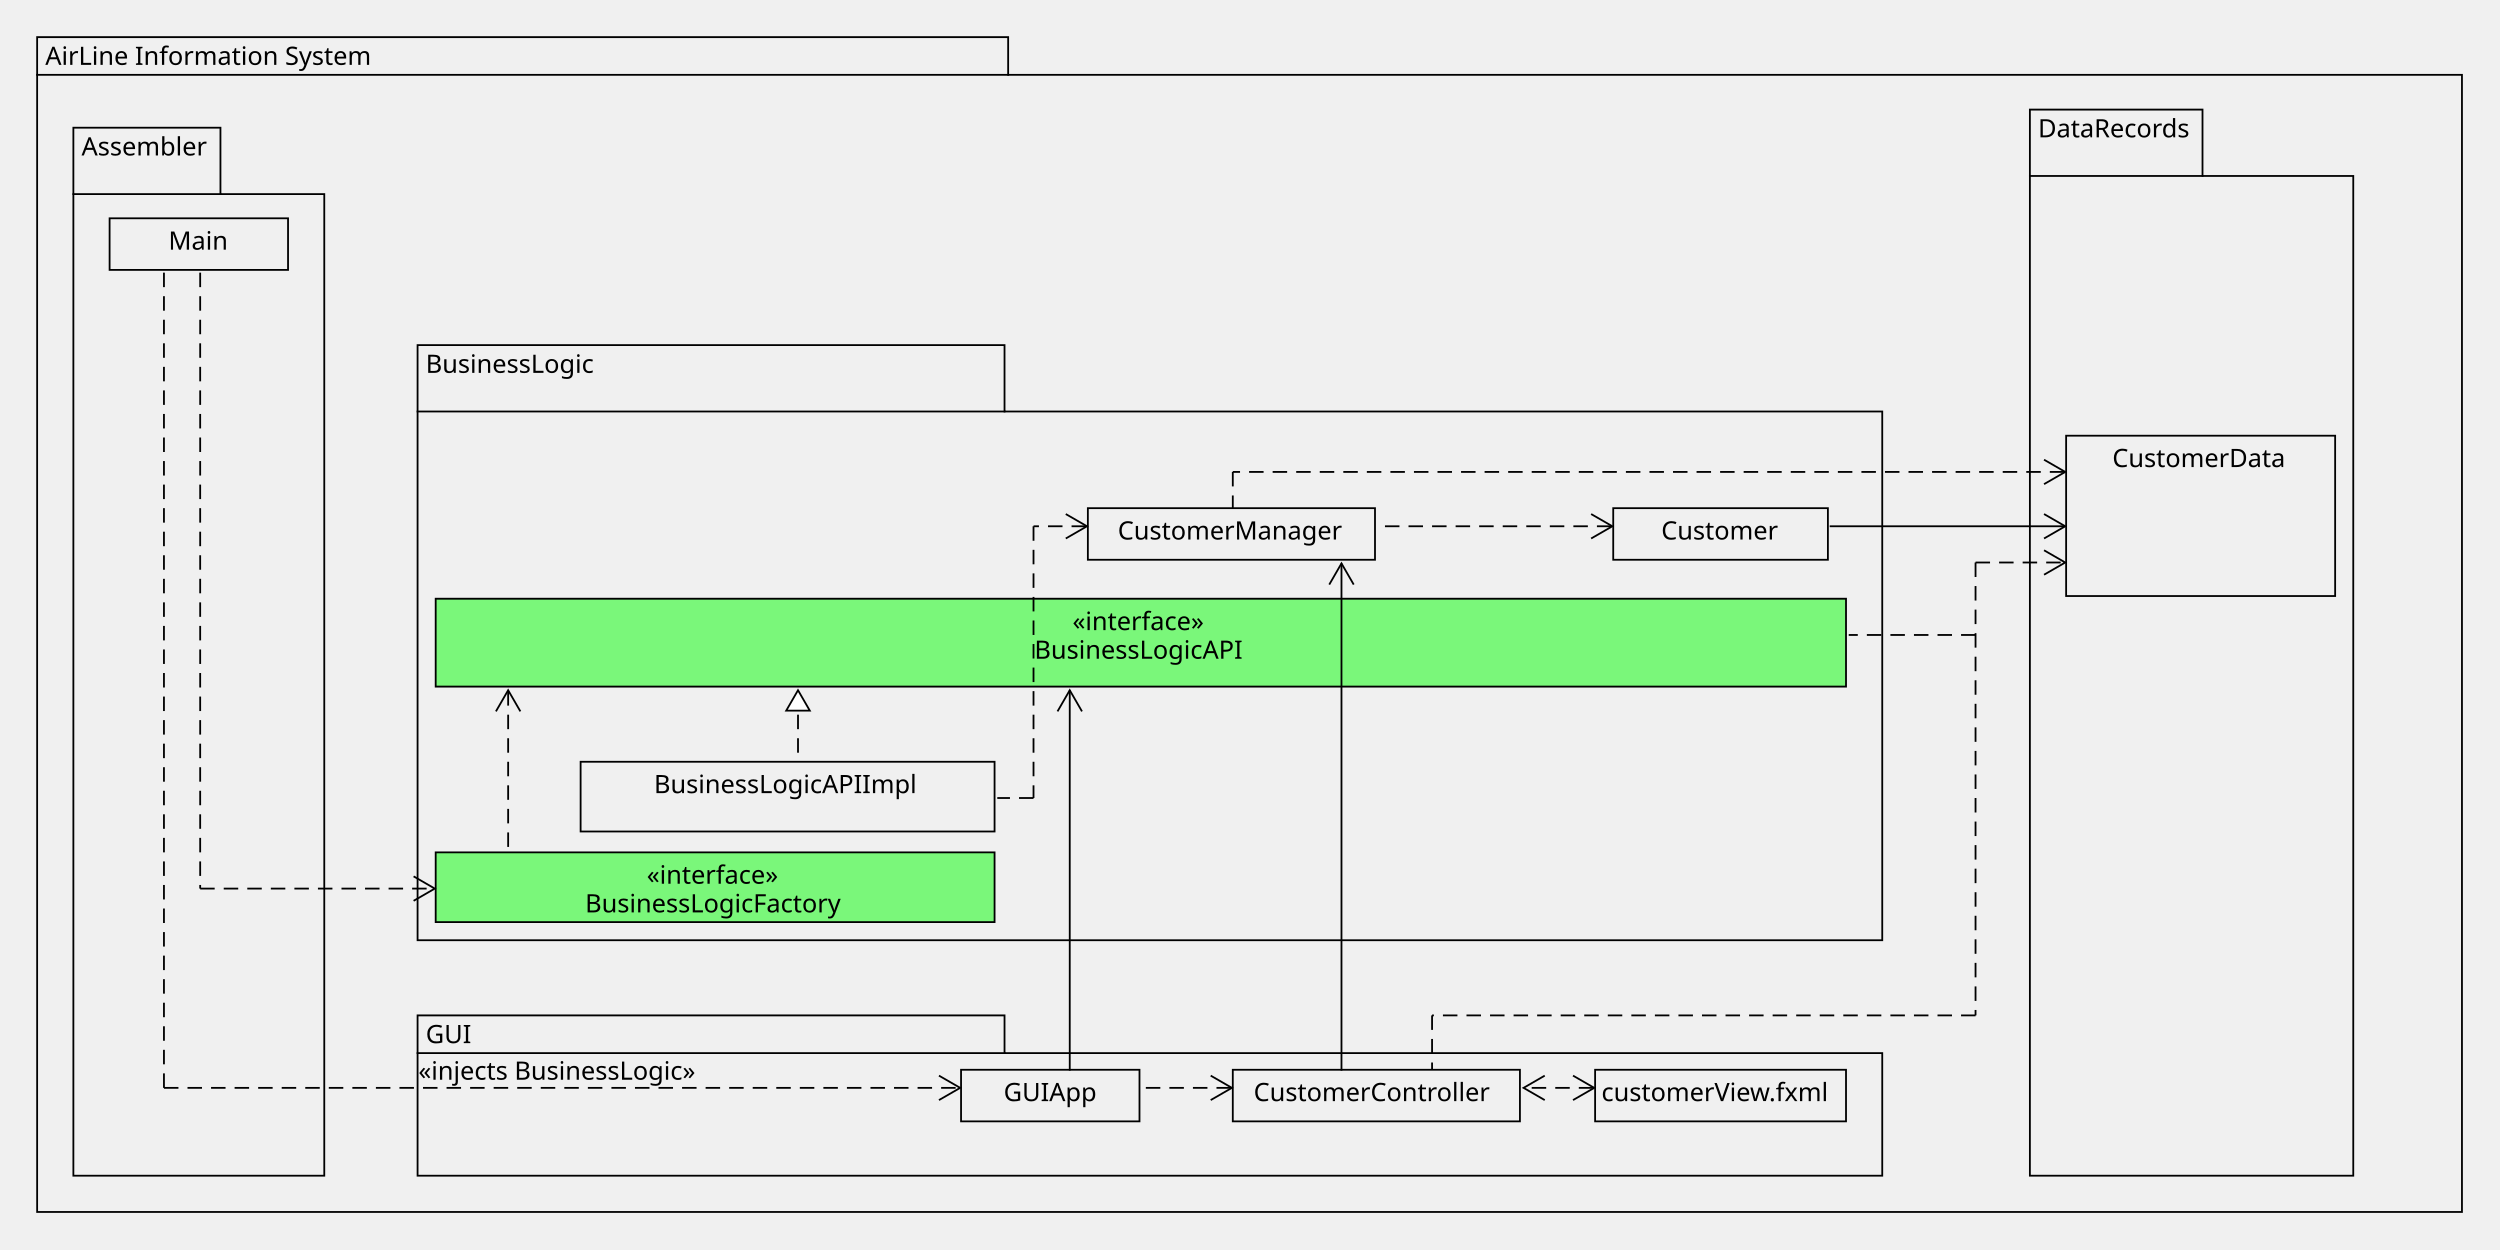
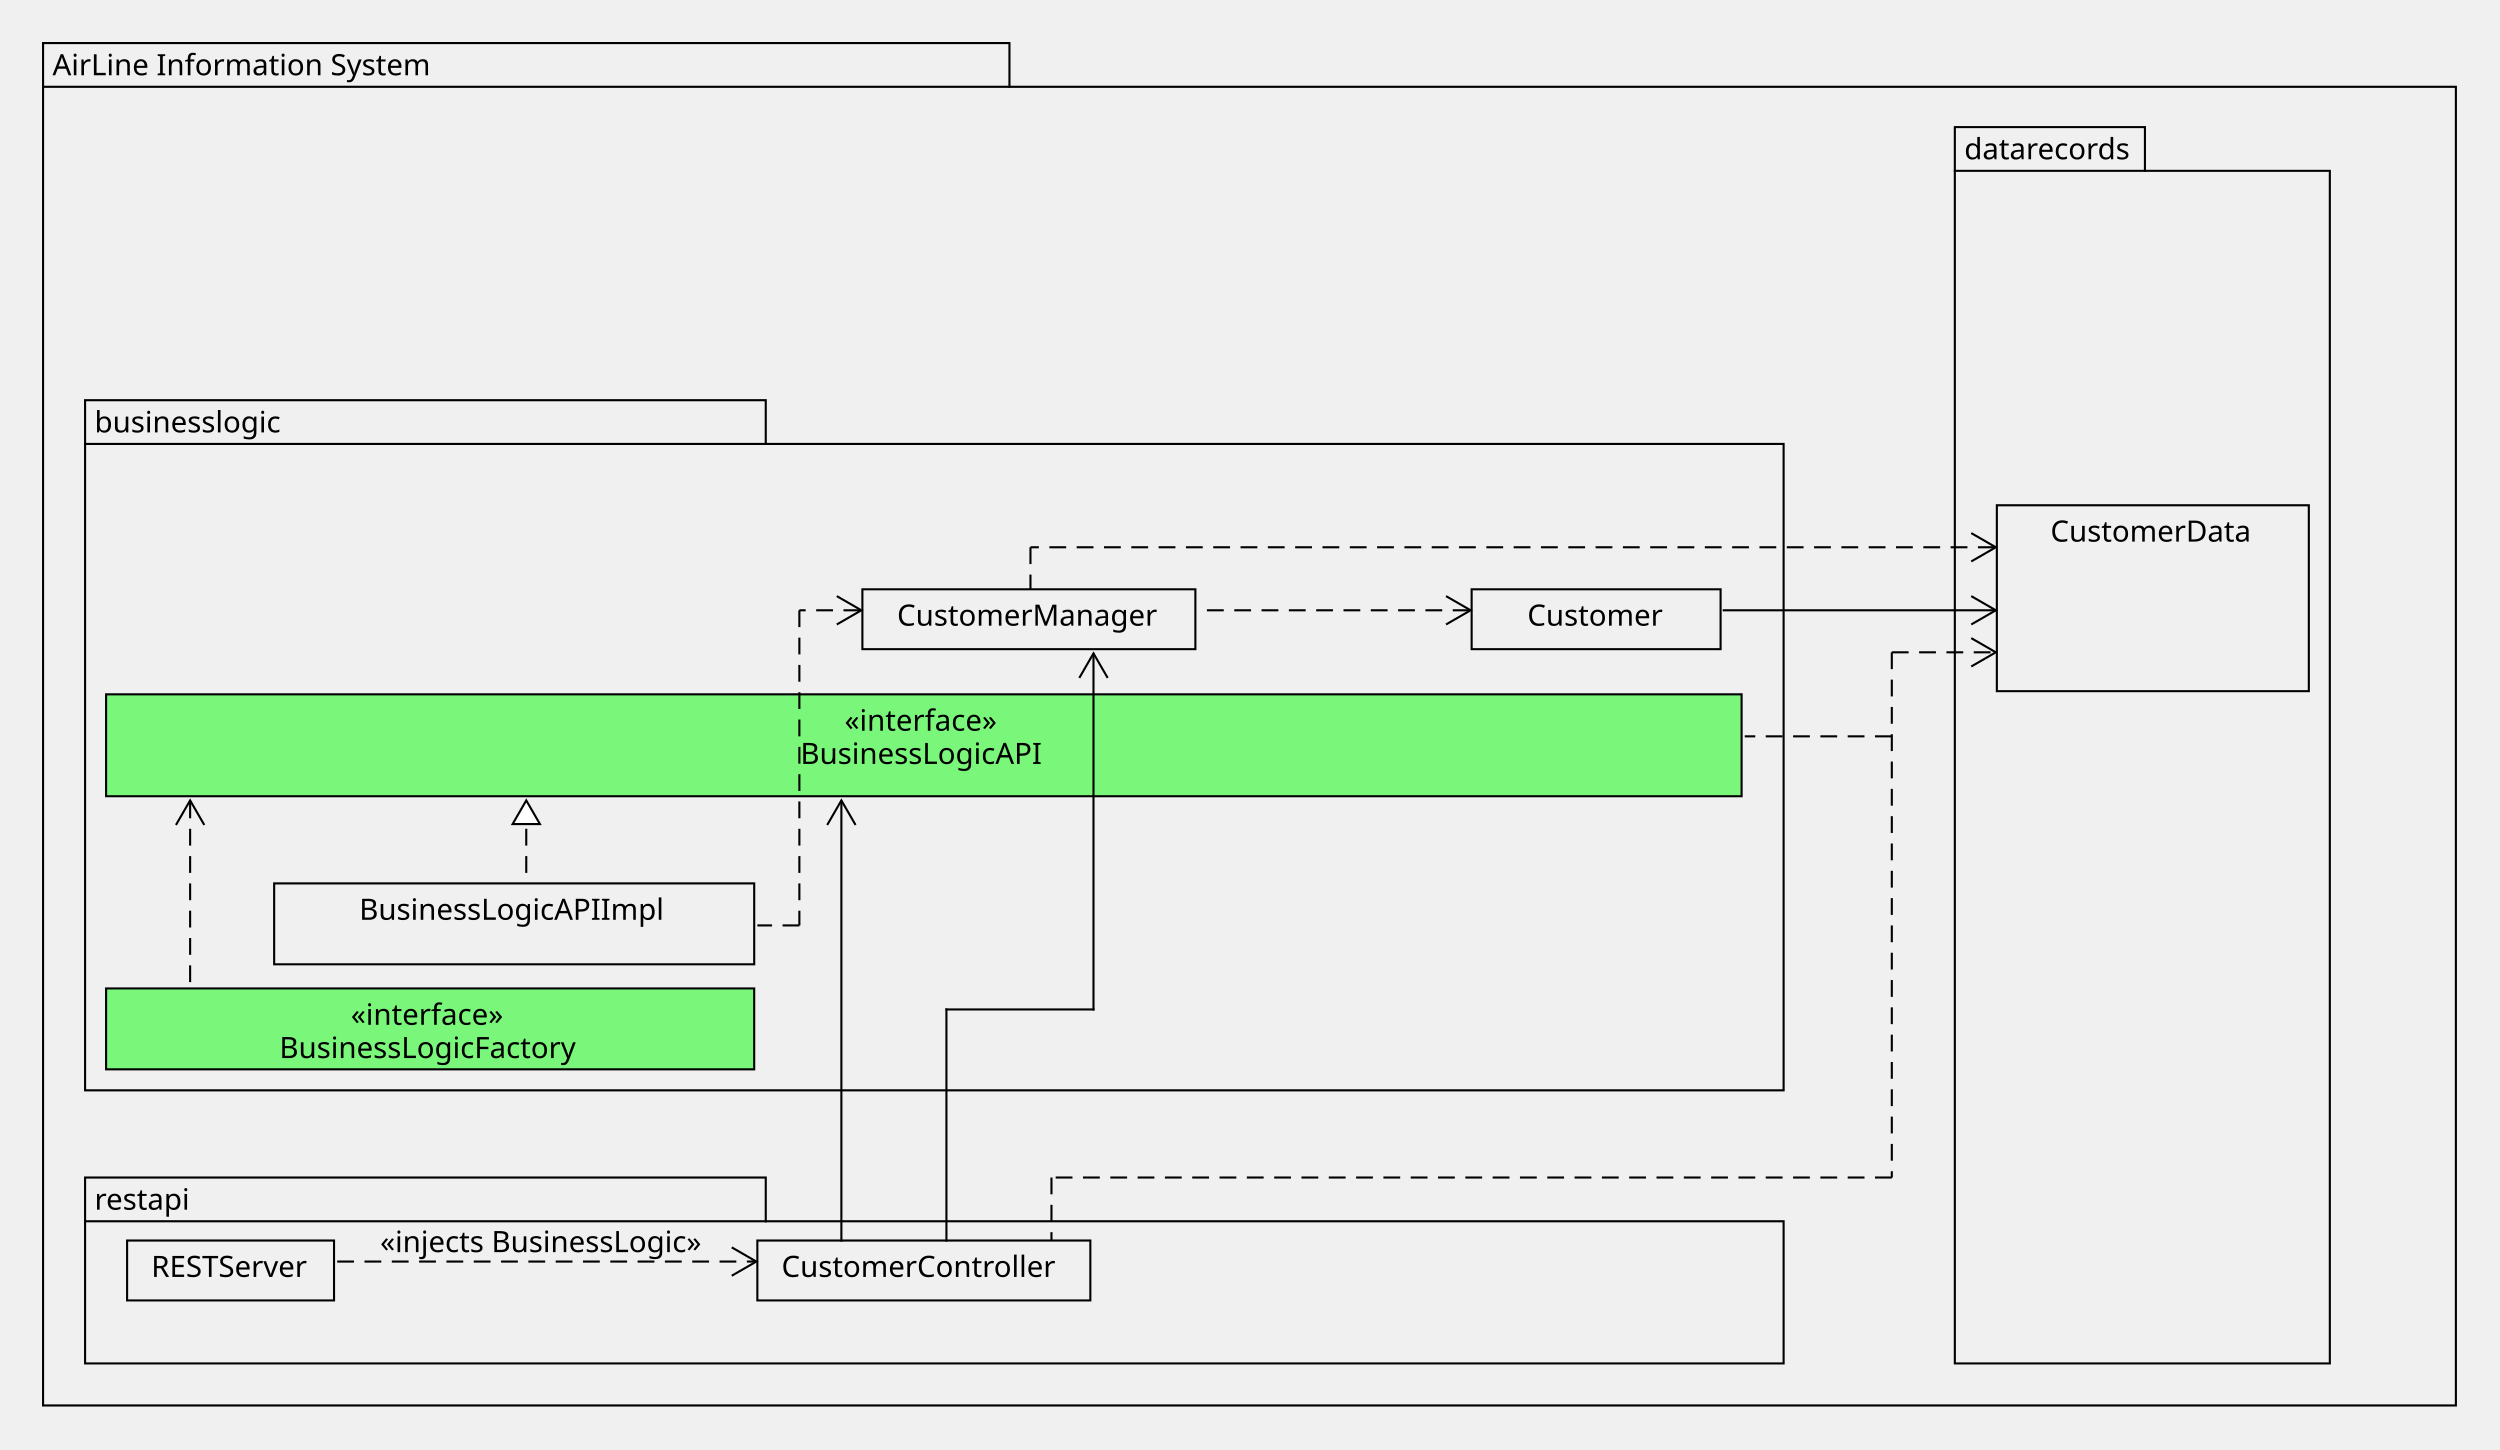
- <svg xmlns="http://www.w3.org/2000/svg" fill-opacity="1" color-rendering="auto" color-interpolation="auto" text-rendering="auto" stroke="currentColor" stroke-linecap="square" width="1380" stroke-miterlimit="10" shape-rendering="auto" stroke-opacity="1" fill="currentColor" stroke-dasharray="none" font-weight="normal" stroke-width="1" viewBox="-20 70 1380 690" height="690" font-family="'Dialog'" font-style="normal" stroke-linejoin="miter" font-size="12px" stroke-dashoffset="0" image-rendering="auto">
+ <svg xmlns="http://www.w3.org/2000/svg" fill-opacity="1" color-rendering="auto" color-interpolation="auto" text-rendering="auto" stroke="black" stroke-linecap="square" width="1190" stroke-miterlimit="10" shape-rendering="auto" stroke-opacity="1" fill="black" stroke-dasharray="none" font-weight="normal" stroke-width="1" viewBox="10 -20 1190 690" height="690" font-family="'Dialog'" font-style="normal" stroke-linejoin="miter" font-size="12px" stroke-dashoffset="0" image-rendering="auto">
  <defs id="genericDefs" />
  <g>
    <defs id="defs1">
      <clipPath clipPathUnits="userSpaceOnUse" id="clipPath1">
        <path d="M0 0 L2147483647 0 L2147483647 2147483647 L0 2147483647 L0 0 Z" />
      </clipPath>
      <clipPath clipPathUnits="userSpaceOnUse" id="clipPath2">
        <path d="M0 0 L0 40 L230 40 L230 0 Z" />
      </clipPath>
      <clipPath clipPathUnits="userSpaceOnUse" id="clipPath3">
        <path d="M0 0 L0 40 L310 40 L310 0 Z" />
      </clipPath>
      <clipPath clipPathUnits="userSpaceOnUse" id="clipPath4">
        <path d="M0 0 L0 30 L100 30 L100 0 Z" />
      </clipPath>
      <clipPath clipPathUnits="userSpaceOnUse" id="clipPath5">
-         <path d="M0 0 L0 580 L140 580 L140 0 Z" />
+         <path d="M0 0 L0 90 L150 90 L150 0 Z" />
      </clipPath>
      <clipPath clipPathUnits="userSpaceOnUse" id="clipPath6">
-         <path d="M0 0 L0 90 L150 90 L150 0 Z" />
+         <path d="M0 0 L0 590 L180 590 L180 0 Z" />
      </clipPath>
      <clipPath clipPathUnits="userSpaceOnUse" id="clipPath7">
-         <path d="M0 0 L0 590 L180 590 L180 0 Z" />
+         <path d="M0 0 L0 50 L780 50 L780 0 Z" />
      </clipPath>
      <clipPath clipPathUnits="userSpaceOnUse" id="clipPath8">
-         <path d="M0 0 L0 50 L780 50 L780 0 Z" />
+         <path d="M0 0 L0 30 L160 30 L160 0 Z" />
      </clipPath>
      <clipPath clipPathUnits="userSpaceOnUse" id="clipPath9">
-         <path d="M0 0 L0 30 L140 30 L140 0 Z" />
+         <path d="M0 0 L0 90 L810 90 L810 0 Z" />
      </clipPath>
      <clipPath clipPathUnits="userSpaceOnUse" id="clipPath10">
-         <path d="M0 0 L0 30 L160 30 L160 0 Z" />
+         <path d="M0 0 L0 30 L120 30 L120 0 Z" />
      </clipPath>
      <clipPath clipPathUnits="userSpaceOnUse" id="clipPath11">
-         <path d="M0 0 L0 90 L810 90 L810 0 Z" />
+         <path d="M0 0 L0 330 L810 330 L810 0 Z" />
      </clipPath>
      <clipPath clipPathUnits="userSpaceOnUse" id="clipPath12">
-         <path d="M0 0 L0 30 L120 30 L120 0 Z" />
+         <path d="M0 0 L0 650 L1150 650 L1150 0 Z" />
      </clipPath>
      <clipPath clipPathUnits="userSpaceOnUse" id="clipPath13">
-         <path d="M0 0 L0 330 L810 330 L810 0 Z" />
+         <path d="M0 0 L0 120 L30 120 L30 0 Z" />
      </clipPath>
      <clipPath clipPathUnits="userSpaceOnUse" id="clipPath14">
-         <path d="M0 0 L0 650 L1340 650 L1340 0 Z" />
+         <path d="M0 0 L0 40 L160 40 L160 0 Z" />
      </clipPath>
      <clipPath clipPathUnits="userSpaceOnUse" id="clipPath15">
-         <path d="M0 0 L0 120 L30 120 L30 0 Z" />
+         <path d="M0 0 L0 280 L30 280 L30 0 Z" />
      </clipPath>
      <clipPath clipPathUnits="userSpaceOnUse" id="clipPath16">
-         <path d="M0 0 L0 40 L160 40 L160 0 Z" />
+         <path d="M0 0 L0 40 L60 40 L60 0 Z" />
      </clipPath>
      <clipPath clipPathUnits="userSpaceOnUse" id="clipPath17">
-         <path d="M0 0 L0 280 L30 280 L30 0 Z" />
+         <path d="M0 0 L0 40 L50 40 L50 0 Z" />
      </clipPath>
      <clipPath clipPathUnits="userSpaceOnUse" id="clipPath18">
-         <path d="M0 0 L0 40 L60 40 L60 0 Z" />
+         <path d="M0 0 L0 180 L30 180 L30 0 Z" />
      </clipPath>
      <clipPath clipPathUnits="userSpaceOnUse" id="clipPath19">
-         <path d="M0 0 L0 40 L50 40 L50 0 Z" />
+         <path d="M0 0 L0 40 L100 40 L100 0 Z" />
      </clipPath>
      <clipPath clipPathUnits="userSpaceOnUse" id="clipPath20">
-         <path d="M0 0 L0 180 L30 180 L30 0 Z" />
+         <path d="M0 0 L0 50 L230 50 L230 0 Z" />
      </clipPath>
      <clipPath clipPathUnits="userSpaceOnUse" id="clipPath21">
-         <path d="M0 0 L0 40 L100 40 L100 0 Z" />
+         <path d="M0 0 L0 70 L30 70 L30 0 Z" />
      </clipPath>
      <clipPath clipPathUnits="userSpaceOnUse" id="clipPath22">
-         <path d="M0 0 L0 50 L470 50 L470 0 Z" />
+         <path d="M0 0 L0 60 L30 60 L30 0 Z" />
      </clipPath>
      <clipPath clipPathUnits="userSpaceOnUse" id="clipPath23">
-         <path d="M0 0 L0 480 L30 480 L30 0 Z" />
+         <path d="M0 0 L0 40 L430 40 L430 0 Z" />
      </clipPath>
      <clipPath clipPathUnits="userSpaceOnUse" id="clipPath24">
-         <path d="M0 0 L0 370 L30 370 L30 0 Z" />
+         <path d="M0 0 L0 40 L80 40 L80 0 Z" />
      </clipPath>
      <clipPath clipPathUnits="userSpaceOnUse" id="clipPath25">
-         <path d="M0 0 L0 70 L30 70 L30 0 Z" />
+         <path d="M0 0 L0 310 L100 310 L100 0 Z" />
      </clipPath>
      <clipPath clipPathUnits="userSpaceOnUse" id="clipPath26">
-         <path d="M0 0 L0 60 L30 60 L30 0 Z" />
+         <path d="M0 0 L0 240 L30 240 L30 0 Z" />
      </clipPath>
      <clipPath clipPathUnits="userSpaceOnUse" id="clipPath27">
-         <path d="M0 0 L0 40 L330 40 L330 0 Z" />
+         <path d="M0 0 L0 40 L490 40 L490 0 Z" />
      </clipPath>
      <clipPath clipPathUnits="userSpaceOnUse" id="clipPath28">
-         <path d="M0 0 L0 40 L80 40 L80 0 Z" />
-       </clipPath>
-       <clipPath clipPathUnits="userSpaceOnUse" id="clipPath29">
-         <path d="M0 0 L0 310 L30 310 L30 0 Z" />
-       </clipPath>
-       <clipPath clipPathUnits="userSpaceOnUse" id="clipPath30">
-         <path d="M0 0 L0 240 L30 240 L30 0 Z" />
-       </clipPath>
-       <clipPath clipPathUnits="userSpaceOnUse" id="clipPath31">
-         <path d="M0 0 L0 40 L490 40 L490 0 Z" />
-       </clipPath>
-       <clipPath clipPathUnits="userSpaceOnUse" id="clipPath32">
        <path d="M0 0 L0 50 L30 50 L30 0 Z" />
      </clipPath>
-       <clipPath clipPathUnits="userSpaceOnUse" id="clipPath33">
-         <path d="M0 0 L0 40 L70 40 L70 0 Z" />
-       </clipPath>
    </defs>
-     <g fill="rgb(255,255,255)" fill-opacity="0" transform="translate(300,490)" stroke-opacity="0" stroke="rgb(255,255,255)">
+     <g fill="rgb(255,255,255)" fill-opacity="0" transform="translate(140,400)" stroke-opacity="0" stroke="rgb(255,255,255)">
      <rect x="0.5" width="228.5" height="38.5" y="0.5" clip-path="url(#clipPath2)" stroke="none" />
    </g>
-     <g transform="translate(300,490)">
+     <g transform="translate(140,400)">
      <rect fill="none" x="0.5" width="228.5" height="38.5" y="0.5" clip-path="url(#clipPath2)" />
      <text x="41" font-size="14px" y="17.817" clip-path="url(#clipPath2)" font-family="sans-serif" stroke="none" xml:space="preserve">BusinessLogicAPIImpl</text>
    </g>
-     <g fill="rgb(0,255,0)" fill-opacity="0.49" transform="translate(220,540)" stroke-opacity="0.49" stroke="rgb(0,255,0)">
+     <g fill="rgb(0,255,0)" fill-opacity="0.49" transform="translate(60,450)" stroke-opacity="0.49" stroke="rgb(0,255,0)">
      <rect x="0.5" width="308.5" height="38.5" y="0.5" clip-path="url(#clipPath3)" stroke="none" />
    </g>
-     <g transform="translate(220,540)">
+     <g transform="translate(60,450)">
      <rect fill="none" x="0.5" width="308.5" height="38.5" y="0.5" clip-path="url(#clipPath3)" />
      <text x="117" font-size="14px" y="17.817" clip-path="url(#clipPath3)" font-family="sans-serif" stroke="none" xml:space="preserve">«interface»</text>
      <text x="83" font-size="14px" y="33.635" clip-path="url(#clipPath3)" font-family="sans-serif" stroke="none" xml:space="preserve">BusinessLogicFactory</text>
    </g>
-     <g fill="rgb(255,255,255)" fill-opacity="0" transform="translate(40,190)" stroke-opacity="0" stroke="rgb(255,255,255)">
+     <g fill="rgb(255,255,255)" fill-opacity="0" transform="translate(70,570)" stroke-opacity="0" stroke="rgb(255,255,255)">
      <rect x="0.5" width="98.5" height="28.5" y="0.5" clip-path="url(#clipPath4)" stroke="none" />
    </g>
-     <g transform="translate(40,190)">
+     <g transform="translate(70,570)">
      <rect fill="none" x="0.5" width="98.5" height="28.5" y="0.5" clip-path="url(#clipPath4)" />
-       <text x="33" font-size="14px" y="17.817" clip-path="url(#clipPath4)" font-family="sans-serif" stroke="none" xml:space="preserve">Main</text>
-     </g>
-     <g fill="rgb(255,255,255)" fill-opacity="0" transform="translate(20,140)" stroke-opacity="0" stroke="rgb(255,255,255)">
-       <path d="M0.5 0.5 L81.689 0.5 L81.689 37.135 L139 37.135 L139 579 L0.5 579 Z" stroke="none" clip-path="url(#clipPath5)" />
-     </g>
-     <g transform="translate(20,140)">
-       <path fill="none" d="M0.5 0.5 L81.689 0.5 L81.689 37.135 L139 37.135 L139 579 L0.5 579 Z" clip-path="url(#clipPath5)" />
-       <path fill="none" d="M0.5 37.135 L81.689 37.135" clip-path="url(#clipPath5)" />
-       <text x="5" font-size="14px" y="15.817" clip-path="url(#clipPath5)" font-family="sans-serif" stroke="none" xml:space="preserve">Assembler</text>
-     </g>
-     <g fill="rgb(255,255,255)" fill-opacity="0" transform="translate(1120,310)" stroke-opacity="0" stroke="rgb(255,255,255)">
-       <rect x="0.5" width="148.5" height="88.5" y="0.5" clip-path="url(#clipPath6)" stroke="none" />
-     </g>
-     <g transform="translate(1120,310)">
-       <rect fill="none" x="0.5" width="148.5" height="88.5" y="0.5" clip-path="url(#clipPath6)" />
-       <text x="26" font-size="14px" y="17.817" clip-path="url(#clipPath6)" font-family="sans-serif" stroke="none" xml:space="preserve">CustomerData</text>
-     </g>
-     <g fill="rgb(255,255,255)" fill-opacity="0" transform="translate(1100,130)" stroke-opacity="0" stroke="rgb(255,255,255)">
-       <path d="M0.5 0.5 L95.785 0.5 L95.785 37.135 L179 37.135 L179 589 L0.5 589 Z" stroke="none" clip-path="url(#clipPath7)" />
-     </g>
-     <g transform="translate(1100,130)">
-       <path fill="none" d="M0.5 0.5 L95.785 0.5 L95.785 37.135 L179 37.135 L179 589 L0.5 589 Z" clip-path="url(#clipPath7)" />
-       <path fill="none" d="M0.5 37.135 L95.785 37.135" clip-path="url(#clipPath7)" />
-       <text x="5" font-size="14px" y="15.817" clip-path="url(#clipPath7)" font-family="sans-serif" stroke="none" xml:space="preserve">DataRecords</text>
-     </g>
-     <g fill="rgb(0,255,0)" fill-opacity="0.49" transform="translate(220,400)" stroke-opacity="0.49" stroke="rgb(0,255,0)">
-       <rect x="0.5" width="778.5" height="48.5" y="0.5" clip-path="url(#clipPath8)" stroke="none" />
-     </g>
-     <g transform="translate(220,400)">
-       <rect fill="none" x="0.5" width="778.5" height="48.5" y="0.5" clip-path="url(#clipPath8)" />
-       <text x="352" font-size="14px" y="17.817" clip-path="url(#clipPath8)" font-family="sans-serif" stroke="none" xml:space="preserve">«interface»</text>
-       <text x="331" font-size="14px" y="33.635" clip-path="url(#clipPath8)" font-family="sans-serif" stroke="none" xml:space="preserve">BusinessLogicAPI</text>
-     </g>
-     <g fill="rgb(255,255,255)" fill-opacity="0" transform="translate(860,660)" stroke-opacity="0" stroke="rgb(255,255,255)">
-       <rect x="0.5" width="138.5" height="28.5" y="0.5" clip-path="url(#clipPath9)" stroke="none" />
-     </g>
-     <g transform="translate(860,660)">
-       <rect fill="none" x="0.5" width="138.5" height="28.5" y="0.5" clip-path="url(#clipPath9)" />
-       <text x="4" font-size="14px" y="17.817" clip-path="url(#clipPath9)" font-family="sans-serif" stroke="none" xml:space="preserve">customerView.fxml</text>
-     </g>
-     <g fill="rgb(255,255,255)" fill-opacity="0" transform="translate(660,660)" stroke-opacity="0" stroke="rgb(255,255,255)">
-       <rect x="0.5" width="158.5" height="28.5" y="0.5" clip-path="url(#clipPath10)" stroke="none" />
-     </g>
-     <g transform="translate(660,660)">
-       <rect fill="none" x="0.5" width="158.5" height="28.5" y="0.5" clip-path="url(#clipPath10)" />
-       <text x="12" font-size="14px" y="17.817" clip-path="url(#clipPath10)" font-family="sans-serif" stroke="none" xml:space="preserve">CustomerController</text>
-     </g>
-     <g fill="rgb(255,255,255)" fill-opacity="0" transform="translate(510,660)" stroke-opacity="0" stroke="rgb(255,255,255)">
-       <rect x="0.5" width="98.5" height="28.5" y="0.5" clip-path="url(#clipPath4)" stroke="none" />
-     </g>
-     <g transform="translate(510,660)">
-       <rect fill="none" x="0.5" width="98.5" height="28.5" y="0.5" clip-path="url(#clipPath4)" />
-       <text x="24" font-size="14px" y="17.817" clip-path="url(#clipPath4)" font-family="sans-serif" stroke="none" xml:space="preserve">GUIApp</text>
-     </g>
-     <g fill="rgb(255,255,255)" fill-opacity="0" transform="translate(210,630)" stroke-opacity="0" stroke="rgb(255,255,255)">
-       <path d="M0.5 0.5 L324.5 0.5 L324.5 21.317 L809 21.317 L809 89 L0.5 89 Z" stroke="none" clip-path="url(#clipPath11)" />
-     </g>
-     <g transform="translate(210,630)">
-       <path fill="none" d="M0.5 0.5 L324.5 0.5 L324.5 21.317 L809 21.317 L809 89 L0.5 89 Z" clip-path="url(#clipPath11)" />
+       <text x="12" font-size="14px" y="17.817" clip-path="url(#clipPath4)" font-family="sans-serif" stroke="none" xml:space="preserve">RESTServer</text>
+     </g>
+     <g fill="rgb(255,255,255)" fill-opacity="0" transform="translate(960,220)" stroke-opacity="0" stroke="rgb(255,255,255)">
+       <rect x="0.5" width="148.5" height="88.5" y="0.5" clip-path="url(#clipPath5)" stroke="none" />
+     </g>
+     <g transform="translate(960,220)">
+       <rect fill="none" x="0.5" width="148.5" height="88.5" y="0.5" clip-path="url(#clipPath5)" />
+       <text x="26" font-size="14px" y="17.817" clip-path="url(#clipPath5)" font-family="sans-serif" stroke="none" xml:space="preserve">CustomerData</text>
+     </g>
+     <g fill="rgb(255,255,255)" fill-opacity="0" transform="translate(940,40)" stroke-opacity="0" stroke="rgb(255,255,255)">
+       <path d="M0.5 0.5 L90.986 0.5 L90.986 21.317 L179 21.317 L179 589 L0.5 589 Z" stroke="none" clip-path="url(#clipPath6)" />
+     </g>
+     <g transform="translate(940,40)">
+       <path fill="none" d="M0.5 0.5 L90.986 0.5 L90.986 21.317 L179 21.317 L179 589 L0.5 589 Z" clip-path="url(#clipPath6)" />
+       <path fill="none" d="M0.5 21.317 L90.986 21.317" clip-path="url(#clipPath6)" />
+       <text x="5" font-size="14px" y="15.817" clip-path="url(#clipPath6)" font-family="sans-serif" stroke="none" xml:space="preserve">datarecords</text>
+     </g>
+     <g fill="rgb(0,255,0)" fill-opacity="0.49" transform="translate(60,310)" stroke-opacity="0.49" stroke="rgb(0,255,0)">
+       <rect x="0.5" width="778.5" height="48.5" y="0.5" clip-path="url(#clipPath7)" stroke="none" />
+     </g>
+     <g transform="translate(60,310)">
+       <rect fill="none" x="0.5" width="778.5" height="48.5" y="0.5" clip-path="url(#clipPath7)" />
+       <text x="352" font-size="14px" y="17.817" clip-path="url(#clipPath7)" font-family="sans-serif" stroke="none" xml:space="preserve">«interface»</text>
+       <text x="331" font-size="14px" y="33.635" clip-path="url(#clipPath7)" font-family="sans-serif" stroke="none" xml:space="preserve">BusinessLogicAPI</text>
+     </g>
+     <g fill="rgb(255,255,255)" fill-opacity="0" transform="translate(370,570)" stroke-opacity="0" stroke="rgb(255,255,255)">
+       <rect x="0.5" width="158.5" height="28.5" y="0.5" clip-path="url(#clipPath8)" stroke="none" />
+     </g>
+     <g transform="translate(370,570)">
+       <rect fill="none" x="0.5" width="158.5" height="28.5" y="0.5" clip-path="url(#clipPath8)" />
+       <text x="12" font-size="14px" y="17.817" clip-path="url(#clipPath8)" font-family="sans-serif" stroke="none" xml:space="preserve">CustomerController</text>
+     </g>
+     <g fill="rgb(255,255,255)" fill-opacity="0" transform="translate(50,540)" stroke-opacity="0" stroke="rgb(255,255,255)">
+       <path d="M0.5 0.5 L324.5 0.5 L324.5 21.317 L809 21.317 L809 89 L0.5 89 Z" stroke="none" clip-path="url(#clipPath9)" />
+     </g>
+     <g transform="translate(50,540)">
+       <path fill="none" d="M0.5 0.5 L324.5 0.5 L324.5 21.317 L809 21.317 L809 89 L0.5 89 Z" clip-path="url(#clipPath9)" />
+       <path fill="none" d="M0.5 21.317 L324.5 21.317" clip-path="url(#clipPath9)" />
+       <text x="5" font-size="14px" y="15.817" clip-path="url(#clipPath9)" font-family="sans-serif" stroke="none" xml:space="preserve">restapi</text>
+     </g>
+     <g fill="rgb(255,255,255)" fill-opacity="0" transform="translate(420,260)" stroke-opacity="0" stroke="rgb(255,255,255)">
+       <rect x="0.5" width="158.5" height="28.5" y="0.5" clip-path="url(#clipPath8)" stroke="none" />
+     </g>
+     <g transform="translate(420,260)">
+       <rect fill="none" x="0.5" width="158.5" height="28.5" y="0.5" clip-path="url(#clipPath8)" />
+       <text x="17" font-size="14px" y="17.817" clip-path="url(#clipPath8)" font-family="sans-serif" stroke="none" xml:space="preserve">CustomerManager</text>
+     </g>
+     <g fill="rgb(255,255,255)" fill-opacity="0" transform="translate(710,260)" stroke-opacity="0" stroke="rgb(255,255,255)">
+       <rect x="0.5" width="118.5" height="28.5" y="0.5" clip-path="url(#clipPath10)" stroke="none" />
+     </g>
+     <g transform="translate(710,260)">
+       <rect fill="none" x="0.5" width="118.5" height="28.5" y="0.5" clip-path="url(#clipPath10)" />
+       <text x="27" font-size="14px" y="17.817" clip-path="url(#clipPath10)" font-family="sans-serif" stroke="none" xml:space="preserve">Customer</text>
+     </g>
+     <g fill="rgb(255,255,255)" fill-opacity="0" transform="translate(50,170)" stroke-opacity="0" stroke="rgb(255,255,255)">
+       <path d="M0.5 0.5 L324.5 0.5 L324.5 21.317 L809 21.317 L809 329 L0.5 329 Z" stroke="none" clip-path="url(#clipPath11)" />
+     </g>
+     <g transform="translate(50,170)">
+       <path fill="none" d="M0.5 0.5 L324.5 0.5 L324.5 21.317 L809 21.317 L809 329 L0.5 329 Z" clip-path="url(#clipPath11)" />
      <path fill="none" d="M0.5 21.317 L324.5 21.317" clip-path="url(#clipPath11)" />
-       <text x="5" font-size="14px" y="15.817" clip-path="url(#clipPath11)" font-family="sans-serif" stroke="none" xml:space="preserve">GUI</text>
-     </g>
-     <g fill="rgb(255,255,255)" fill-opacity="0" transform="translate(580,350)" stroke-opacity="0" stroke="rgb(255,255,255)">
-       <rect x="0.5" width="158.5" height="28.5" y="0.5" clip-path="url(#clipPath10)" stroke="none" />
-     </g>
-     <g transform="translate(580,350)">
-       <rect fill="none" x="0.5" width="158.5" height="28.5" y="0.5" clip-path="url(#clipPath10)" />
-       <text x="17" font-size="14px" y="17.817" clip-path="url(#clipPath10)" font-family="sans-serif" stroke="none" xml:space="preserve">CustomerManager</text>
-     </g>
-     <g fill="rgb(255,255,255)" fill-opacity="0" transform="translate(870,350)" stroke-opacity="0" stroke="rgb(255,255,255)">
-       <rect x="0.5" width="118.5" height="28.5" y="0.5" clip-path="url(#clipPath12)" stroke="none" />
-     </g>
-     <g transform="translate(870,350)">
-       <rect fill="none" x="0.5" width="118.5" height="28.5" y="0.5" clip-path="url(#clipPath12)" />
-       <text x="27" font-size="14px" y="17.817" clip-path="url(#clipPath12)" font-family="sans-serif" stroke="none" xml:space="preserve">Customer</text>
-     </g>
-     <g fill="rgb(255,255,255)" fill-opacity="0" transform="translate(210,260)" stroke-opacity="0" stroke="rgb(255,255,255)">
-       <path d="M0.5 0.5 L324.5 0.5 L324.5 37.135 L809 37.135 L809 329 L0.5 329 Z" stroke="none" clip-path="url(#clipPath13)" />
-     </g>
-     <g transform="translate(210,260)">
-       <path fill="none" d="M0.5 0.5 L324.5 0.5 L324.5 37.135 L809 37.135 L809 329 L0.5 329 Z" clip-path="url(#clipPath13)" />
-       <path fill="none" d="M0.5 37.135 L324.5 37.135" clip-path="url(#clipPath13)" />
-       <text x="5" font-size="14px" y="15.817" clip-path="url(#clipPath13)" font-family="sans-serif" stroke="none" xml:space="preserve">BusinessLogic</text>
-     </g>
-     <g fill="rgb(255,255,255)" fill-opacity="0" transform="translate(0,90)" stroke-opacity="0" stroke="rgb(255,255,255)">
-       <path d="M0.5 0.5 L536.5 0.5 L536.5 21.317 L1339 21.317 L1339 649 L0.5 649 Z" stroke="none" clip-path="url(#clipPath14)" />
-     </g>
-     <g transform="translate(0,90)">
-       <path fill="none" d="M0.5 0.5 L536.5 0.5 L536.5 21.317 L1339 21.317 L1339 649 L0.5 649 Z" clip-path="url(#clipPath14)" />
-       <path fill="none" d="M0.5 21.317 L536.5 21.317" clip-path="url(#clipPath14)" />
-       <text x="5" font-size="14px" y="15.817" clip-path="url(#clipPath14)" font-family="sans-serif" stroke="none" xml:space="preserve">AirLine Information System</text>
-     </g>
-     <g stroke-dasharray="8,5" stroke-miterlimit="5" transform="translate(250,440)" stroke-linecap="butt">
-       <path fill="none" d="M10.5 11.5 L10.5 100.5" clip-path="url(#clipPath15)" />
-       <path fill="none" stroke-miterlimit="10" stroke-dasharray="none" d="M4 22.258 L10.5 11 L17 22.258" clip-path="url(#clipPath15)" stroke-linecap="square" />
-     </g>
-     <g transform="translate(980,340)">
-       <path fill="none" d="M139.5 20.5 L10.5 20.5" clip-path="url(#clipPath16)" />
-       <path fill="none" d="M128.742 14 L140 20.5 L128.742 27" clip-path="url(#clipPath16)" />
-     </g>
-     <g stroke-dasharray="8,5" stroke-miterlimit="5" transform="translate(1060,370)" stroke-linecap="butt">
-       <path fill="none" d="M10.5 10.5 L10.5 260.5" clip-path="url(#clipPath17)" />
-     </g>
-     <g stroke-dasharray="8,5" stroke-miterlimit="5" transform="translate(540,340)" stroke-linecap="butt">
-       <path fill="none" d="M39.5 20.5 L10.5 20.5" clip-path="url(#clipPath18)" />
-       <path fill="none" stroke-miterlimit="10" stroke-dasharray="none" d="M28.742 14 L40 20.5 L28.742 27" clip-path="url(#clipPath18)" stroke-linecap="square" />
-     </g>
-     <g stroke-dasharray="8,5" stroke-miterlimit="5" transform="translate(520,490)" stroke-linecap="butt">
-       <path fill="none" d="M30.5 20.5 L10.5 20.5" clip-path="url(#clipPath19)" />
-     </g>
-     <g stroke-dasharray="8,5" stroke-miterlimit="5" transform="translate(540,350)" stroke-linecap="butt">
-       <path fill="none" d="M10.5 10.5 L10.5 160.5" clip-path="url(#clipPath20)" />
-     </g>
-     <g stroke-dasharray="8,5" stroke-miterlimit="5" transform="translate(990,400)" stroke-linecap="butt">
-       <path fill="none" d="M80.5 20.5 L10.5 20.5" clip-path="url(#clipPath21)" />
-     </g>
-     <g stroke-dasharray="8,5" stroke-miterlimit="5" transform="translate(60,650)" stroke-linecap="butt">
-       <path fill="none" d="M10.5 20.5 L449.5 20.5" clip-path="url(#clipPath22)" />
-       <path fill="none" stroke-miterlimit="10" stroke-dasharray="none" d="M438.742 27 L450 20.5 L438.742 14" clip-path="url(#clipPath22)" stroke-linecap="square" />
-     </g>
-     <g font-family="sans-serif" font-size="14px" transform="translate(60,650)">
-       <text x="150.932" xml:space="preserve" y="16" clip-path="url(#clipPath22)" stroke="none">«injects BusinessLogic»</text>
-     </g>
-     <g stroke-dasharray="8,5" stroke-miterlimit="5" transform="translate(60,210)" stroke-linecap="butt">
-       <path fill="none" d="M10.5 10.5 L10.5 460.5" clip-path="url(#clipPath23)" />
-     </g>
-     <g stroke-dasharray="8,5" stroke-miterlimit="5" transform="translate(80,540)" stroke-linecap="butt">
-       <path fill="none" d="M10.5 20.5 L139.5 20.5" clip-path="url(#clipPath16)" />
-       <path fill="none" stroke-miterlimit="10" stroke-dasharray="none" d="M128.742 27 L140 20.5 L128.742 14" clip-path="url(#clipPath16)" stroke-linecap="square" />
-     </g>
-     <g stroke-dasharray="8,5" stroke-miterlimit="5" transform="translate(80,210)" stroke-linecap="butt">
-       <path fill="none" d="M10.5 10.5 L10.5 350.5" clip-path="url(#clipPath24)" />
-     </g>
-     <g stroke-dasharray="8,5" stroke-miterlimit="5" transform="translate(410,440)" stroke-linecap="butt">
-       <path fill="none" d="M10.5 11.5 L10.5 50.5" clip-path="url(#clipPath25)" />
-       <path fill="white" d="M4 22.258 L10.5 11 L17 22.258 Z" clip-path="url(#clipPath25)" stroke="none" />
-       <path fill="none" stroke-miterlimit="10" stroke-dasharray="none" d="M4 22.258 L10.5 11 L17 22.258 Z" clip-path="url(#clipPath25)" stroke-linecap="square" />
-     </g>
-     <g stroke-dasharray="8,5" stroke-miterlimit="5" transform="translate(760,620)" stroke-linecap="butt">
-       <path fill="none" d="M10.5 10.5 L10.5 40.5" clip-path="url(#clipPath26)" />
-     </g>
-     <g stroke-dasharray="8,5" stroke-miterlimit="5" transform="translate(760,610)" stroke-linecap="butt">
-       <path fill="none" d="M310.5 20.5 L10.5 20.5" clip-path="url(#clipPath27)" />
-     </g>
-     <g stroke-dasharray="8,5" stroke-miterlimit="5" transform="translate(1060,360)" stroke-linecap="butt">
-       <path fill="none" d="M10.5 20.5 L59.5 20.5" clip-path="url(#clipPath28)" />
-       <path fill="none" stroke-miterlimit="10" stroke-dasharray="none" d="M48.742 27 L60 20.5 L48.742 14" clip-path="url(#clipPath28)" stroke-linecap="square" />
-     </g>
-     <g transform="translate(710,370)">
-       <path fill="none" d="M10.5 290.5 L10.5 11.5" clip-path="url(#clipPath29)" />
-       <path fill="none" d="M17 22.258 L10.5 11 L4 22.258" clip-path="url(#clipPath29)" />
-     </g>
-     <g transform="translate(560,440)">
-       <path fill="none" d="M10.5 220.5 L10.5 11.5" clip-path="url(#clipPath30)" />
-       <path fill="none" d="M17 22.258 L10.5 11 L4 22.258" clip-path="url(#clipPath30)" />
-     </g>
-     <g stroke-dasharray="8,5" stroke-miterlimit="5" transform="translate(650,310)" stroke-linecap="butt">
-       <path fill="none" d="M469.5 20.5 L10.5 20.5" clip-path="url(#clipPath31)" />
-       <path fill="none" stroke-miterlimit="10" stroke-dasharray="none" d="M458.742 14 L470 20.5 L458.742 27" clip-path="url(#clipPath31)" stroke-linecap="square" />
-     </g>
-     <g stroke-dasharray="8,5" stroke-miterlimit="5" transform="translate(650,320)" stroke-linecap="butt">
-       <path fill="none" d="M10.5 10.5 L10.5 30.5" clip-path="url(#clipPath32)" />
-     </g>
-     <g stroke-dasharray="8,5" stroke-miterlimit="5" transform="translate(810,650)" stroke-linecap="butt">
-       <path fill="none" d="M49.5 20.5 L10.5 20.5" clip-path="url(#clipPath33)" />
-       <path fill="none" stroke-miterlimit="10" stroke-dasharray="none" d="M38.742 14 L50 20.5 L38.742 27" clip-path="url(#clipPath33)" stroke-linecap="square" />
-       <path fill="none" stroke-miterlimit="10" stroke-dasharray="none" d="M22.258 14 L11 20.5 L22.258 27" clip-path="url(#clipPath33)" stroke-linecap="square" />
-     </g>
-     <g stroke-dasharray="8,5" stroke-miterlimit="5" transform="translate(600,650)" stroke-linecap="butt">
-       <path fill="none" d="M59.5 20.5 L10.5 20.5" clip-path="url(#clipPath28)" />
-       <path fill="none" stroke-miterlimit="10" stroke-dasharray="none" d="M48.742 14 L60 20.5 L48.742 27" clip-path="url(#clipPath28)" stroke-linecap="square" />
-     </g>
-     <g stroke-dasharray="8,5" stroke-miterlimit="5" transform="translate(730,340)" stroke-linecap="butt">
-       <path fill="none" d="M139.5 20.5 L10.5 20.5" clip-path="url(#clipPath16)" />
-       <path fill="none" stroke-miterlimit="10" stroke-dasharray="none" d="M128.742 14 L140 20.5 L128.742 27" clip-path="url(#clipPath16)" stroke-linecap="square" />
+       <text x="5" font-size="14px" y="15.817" clip-path="url(#clipPath11)" font-family="sans-serif" stroke="none" xml:space="preserve">businesslogic</text>
+     </g>
+     <g fill="rgb(255,255,255)" fill-opacity="0" transform="translate(30,0)" stroke-opacity="0" stroke="rgb(255,255,255)">
+       <path d="M0.5 0.5 L460.5 0.5 L460.5 21.317 L1149 21.317 L1149 649 L0.5 649 Z" stroke="none" clip-path="url(#clipPath12)" />
+     </g>
+     <g transform="translate(30,0)">
+       <path fill="none" d="M0.5 0.5 L460.5 0.5 L460.5 21.317 L1149 21.317 L1149 649 L0.5 649 Z" clip-path="url(#clipPath12)" />
+       <path fill="none" d="M0.5 21.317 L460.5 21.317" clip-path="url(#clipPath12)" />
+       <text x="5" font-size="14px" y="15.817" clip-path="url(#clipPath12)" font-family="sans-serif" stroke="none" xml:space="preserve">AirLine Information System</text>
+     </g>
+     <g stroke-dasharray="8,5" stroke-miterlimit="5" transform="translate(90,350)" stroke-linecap="butt">
+       <path fill="none" d="M10.5 11.5 L10.5 100.5" clip-path="url(#clipPath13)" />
+       <path fill="none" stroke-miterlimit="10" stroke-dasharray="none" d="M4 22.258 L10.5 11 L17 22.258" clip-path="url(#clipPath13)" stroke-linecap="square" />
+     </g>
+     <g transform="translate(820,250)">
+       <path fill="none" d="M139.5 20.5 L10.5 20.5" clip-path="url(#clipPath14)" />
+       <path fill="none" d="M128.742 14 L140 20.5 L128.742 27" clip-path="url(#clipPath14)" />
+     </g>
+     <g stroke-dasharray="8,5" stroke-miterlimit="5" transform="translate(900,280)" stroke-linecap="butt">
+       <path fill="none" d="M10.5 10.5 L10.5 260.5" clip-path="url(#clipPath15)" />
+     </g>
+     <g stroke-dasharray="8,5" stroke-miterlimit="5" transform="translate(380,250)" stroke-linecap="butt">
+       <path fill="none" d="M39.5 20.5 L10.5 20.5" clip-path="url(#clipPath16)" />
+       <path fill="none" stroke-miterlimit="10" stroke-dasharray="none" d="M28.742 14 L40 20.5 L28.742 27" clip-path="url(#clipPath16)" stroke-linecap="square" />
+     </g>
+     <g stroke-dasharray="8,5" stroke-miterlimit="5" transform="translate(360,400)" stroke-linecap="butt">
+       <path fill="none" d="M30.5 20.5 L10.5 20.5" clip-path="url(#clipPath17)" />
+     </g>
+     <g stroke-dasharray="8,5" stroke-miterlimit="5" transform="translate(380,260)" stroke-linecap="butt">
+       <path fill="none" d="M10.5 10.5 L10.5 160.5" clip-path="url(#clipPath18)" />
+     </g>
+     <g stroke-dasharray="8,5" stroke-miterlimit="5" transform="translate(830,310)" stroke-linecap="butt">
+       <path fill="none" d="M80.5 20.5 L10.5 20.5" clip-path="url(#clipPath19)" />
+     </g>
+     <g stroke-dasharray="8,5" stroke-miterlimit="5" transform="translate(160,560)" stroke-linecap="butt">
+       <path fill="none" d="M10.5 20.5 L209.5 20.5" clip-path="url(#clipPath20)" />
+       <path fill="none" stroke-miterlimit="10" stroke-dasharray="none" d="M198.742 27 L210 20.5 L198.742 14" clip-path="url(#clipPath20)" stroke-linecap="square" />
+     </g>
+     <g font-family="sans-serif" font-size="14px" transform="translate(160,560)">
+       <text x="30.932" xml:space="preserve" y="16" clip-path="url(#clipPath20)" stroke="none">«injects BusinessLogic»</text>
+     </g>
+     <g stroke-dasharray="8,5" stroke-miterlimit="5" transform="translate(250,350)" stroke-linecap="butt">
+       <path fill="none" d="M10.5 11.5 L10.5 50.5" clip-path="url(#clipPath21)" />
+       <path fill="white" d="M4 22.258 L10.5 11 L17 22.258 Z" clip-path="url(#clipPath21)" stroke="none" />
+       <path fill="none" stroke-miterlimit="10" stroke-dasharray="none" d="M4 22.258 L10.5 11 L17 22.258 Z" clip-path="url(#clipPath21)" stroke-linecap="square" />
+     </g>
+     <g stroke-dasharray="8,5" stroke-miterlimit="5" transform="translate(500,530)" stroke-linecap="butt">
+       <path fill="none" d="M10.5 10.5 L10.5 40.5" clip-path="url(#clipPath22)" />
+     </g>
+     <g stroke-dasharray="8,5" stroke-miterlimit="5" transform="translate(500,520)" stroke-linecap="butt">
+       <path fill="none" d="M410.5 20.5 L10.5 20.5" clip-path="url(#clipPath23)" />
+     </g>
+     <g stroke-dasharray="8,5" stroke-miterlimit="5" transform="translate(900,270)" stroke-linecap="butt">
+       <path fill="none" d="M10.5 20.5 L59.5 20.5" clip-path="url(#clipPath24)" />
+       <path fill="none" stroke-miterlimit="10" stroke-dasharray="none" d="M48.742 27 L60 20.5 L48.742 14" clip-path="url(#clipPath24)" stroke-linecap="square" />
+     </g>
+     <g transform="translate(450,280)">
+       <path fill="none" d="M10.5 290.5 L10.5 180.5" clip-path="url(#clipPath25)" />
+       <path fill="none" d="M10.5 180.5 L80.5 180.5" clip-path="url(#clipPath25)" />
+       <path fill="none" d="M80.5 180.5 L80.5 11.5" clip-path="url(#clipPath25)" />
+       <path fill="none" d="M87 22.258 L80.5 11 L74 22.258" clip-path="url(#clipPath25)" />
+     </g>
+     <g transform="translate(400,350)">
+       <path fill="none" d="M10.5 220.5 L10.5 11.5" clip-path="url(#clipPath26)" />
+       <path fill="none" d="M17 22.258 L10.5 11 L4 22.258" clip-path="url(#clipPath26)" />
+     </g>
+     <g stroke-dasharray="8,5" stroke-miterlimit="5" transform="translate(490,220)" stroke-linecap="butt">
+       <path fill="none" d="M469.5 20.5 L10.5 20.5" clip-path="url(#clipPath27)" />
+       <path fill="none" stroke-miterlimit="10" stroke-dasharray="none" d="M458.742 14 L470 20.5 L458.742 27" clip-path="url(#clipPath27)" stroke-linecap="square" />
+     </g>
+     <g stroke-dasharray="8,5" stroke-miterlimit="5" transform="translate(490,230)" stroke-linecap="butt">
+       <path fill="none" d="M10.5 10.5 L10.5 30.5" clip-path="url(#clipPath28)" />
+     </g>
+     <g stroke-dasharray="8,5" stroke-miterlimit="5" transform="translate(570,250)" stroke-linecap="butt">
+       <path fill="none" d="M139.5 20.5 L10.5 20.5" clip-path="url(#clipPath14)" />
+       <path fill="none" stroke-miterlimit="10" stroke-dasharray="none" d="M128.742 14 L140 20.5 L128.742 27" clip-path="url(#clipPath14)" stroke-linecap="square" />
    </g>
  </g>
-   <style> *{color:#000;}@media (prefers-color-scheme: dark){*{color: #fff;}}</style>
</svg>
